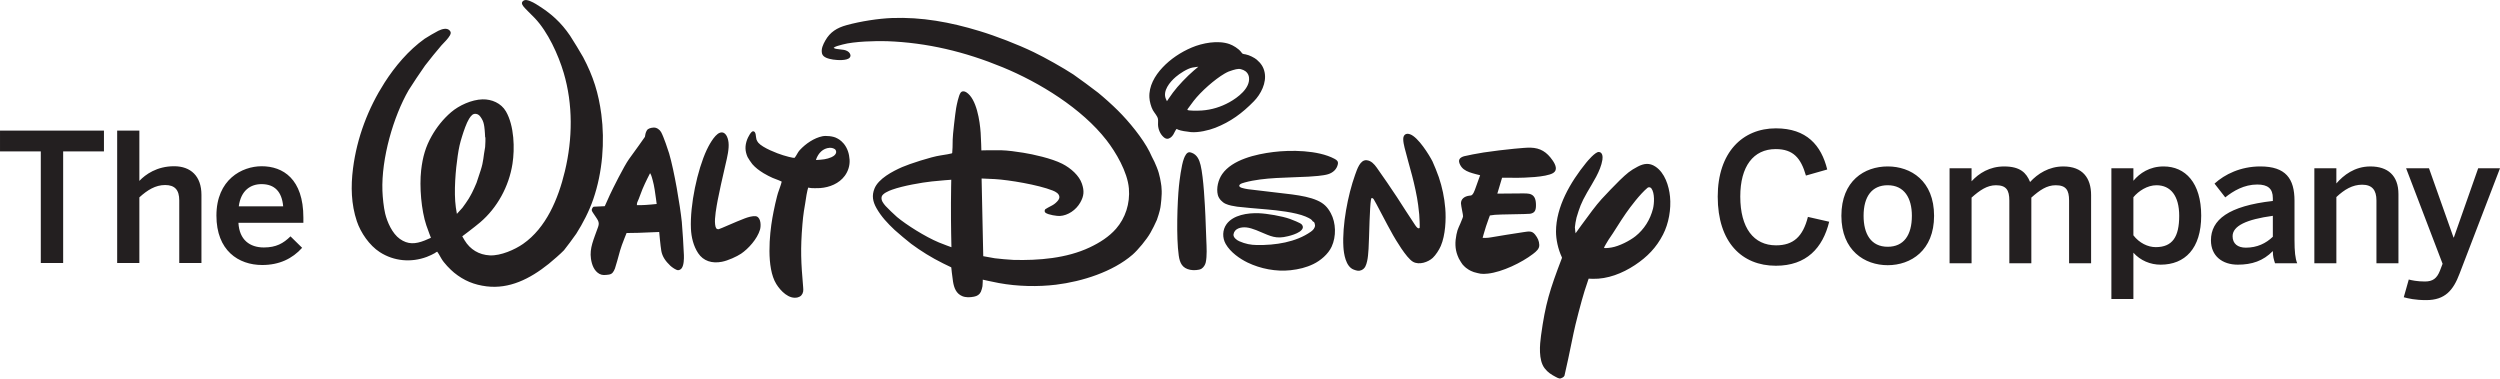
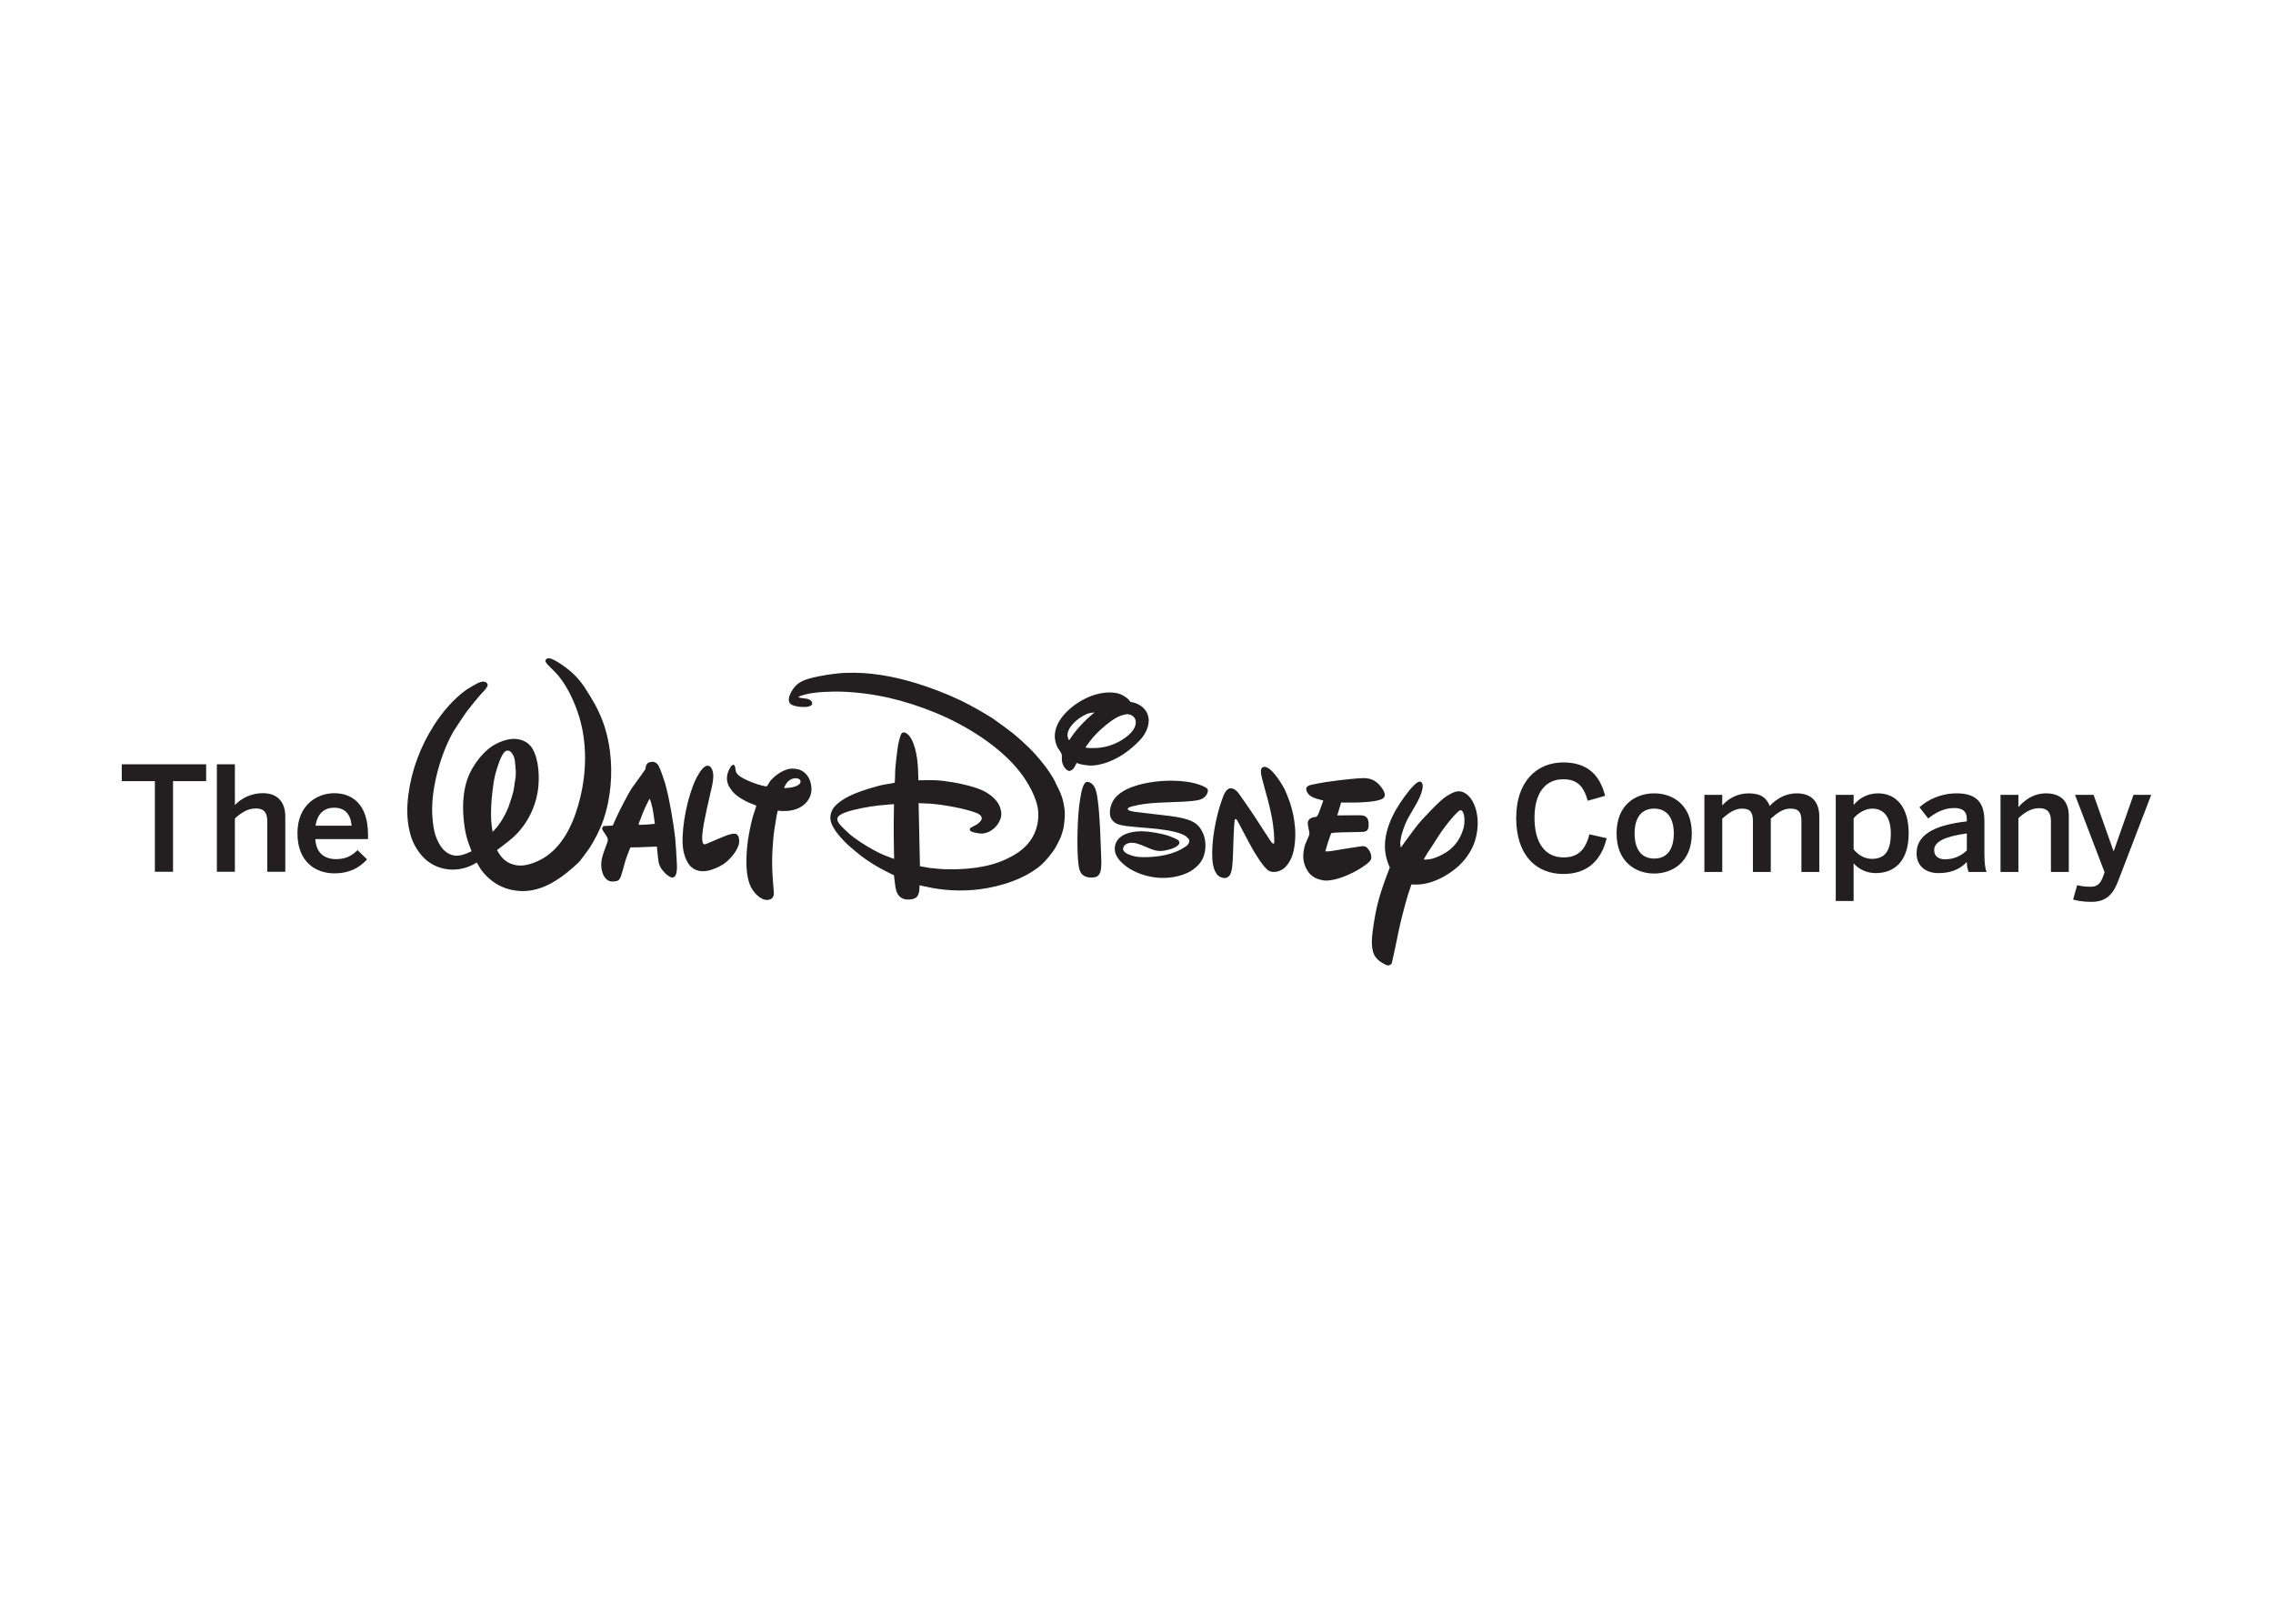
- <svg xmlns="http://www.w3.org/2000/svg" width="251.178mm" height="38.026mm" viewBox="0 0 890 134.738">
-   <path fill="#231f20" d="M611.51 70.02c0-15.791 8.859-24.329 20.701-24.329 10.957 0 16.172 6.049 18.282 14.648l-7.582 2.161c-1.785-6.234-4.518-9.425-10.762-9.425-7.967 0-12.611 6.179-12.611 16.883 0 11.213 4.776 17.383 12.74 17.383 6.116 0 9.551-3.057 11.339-10.128l7.577 1.724c-2.296 9.364-8.096 15.667-18.982 15.667-12.102 0-20.701-8.343-20.701-24.587m44.022 6.813c0-12.482 8.225-17.579 16.494-17.579 8.222 0 16.505 5.097 16.505 17.578 0 12.363-8.283 17.581-16.505 17.581-8.211 0-16.494-5.218-16.494-17.581m25.095 0c0-6.3-2.669-10.886-8.601-10.886-5.662 0-8.59 4.072-8.59 10.886 0 6.431 2.612 11.02 8.59 11.02 5.674 0 8.601-4.078 8.601-11.02m13.418 16.881v-33.813h7.83v4.644c2.62-2.867 6.437-5.287 11.6-5.287 5.668 0 7.893 2.23 9.233 5.542 2.675-2.93 6.693-5.542 11.845-5.542 6.877 0 9.878 4.144 9.878 10.194v24.266h-7.837v-22.297c0-3.754-1.082-5.47-4.775-5.47-3.191 0-5.731 1.782-8.662 4.394v23.373h-7.835v-22.297c0-3.754-1.084-5.47-4.775-5.47-3.125 0-5.734 1.782-8.67 4.394v23.373h-7.829m57.605 12.74v-46.556h7.835v4.454c2.233-2.678 5.734-5.1 10.765-5.1 7.706 0 13.374 5.803 13.374 17.521 0 11.724-5.8 17.452-14.459 17.452-3.625 0-7.195-1.469-9.68-4.265v16.494h-7.835m24.144-29.621c0-7.132-3.059-10.886-8.093-10.886-3.249 0-6.368 2.038-8.217 4.259v13.569c2.104 2.738 5.158 4.204 7.956 4.204 5.929 0 8.354-3.628 8.354-11.147m11.298 8.73c0-7.324 6.24-12.234 22.036-14.019v-1.011c0-3.383-1.78-4.844-5.542-4.844-4.71 0-8.535 2.296-11.397 4.581l-3.822-4.905c3.631-3.312 9.302-6.113 16.302-6.113 9.046 0 12.171 4.339 12.171 12.229v13.951c0 4.075.256 6.561.953 8.28h-7.895c-.448-1.398-.769-2.42-.769-4.328-3.436 3.505-7.453 4.839-12.485 4.839-5.47 0-9.551-3.059-9.551-8.658m22.036-1.28v-7.453c-9.364 1.275-14.329 3.57-14.329 7.267 0 2.672 1.846 4.07 4.715 4.07 4.006 0 7.137-1.521 9.614-3.883m14.775 9.431v-33.819h7.838v5.407c2.549-2.928 6.495-6.05 12.103-6.05 6.174 0 9.999 3.183 9.999 9.873v24.587h-7.832v-22.354c0-3.696-1.529-5.605-5.097-5.605-3.441 0-6.311 1.716-9.172 4.397v23.562h-7.838m31.834 12.1l1.78-6.303c.959.253 2.994.703 5.734.703 2.807 0 4.268-1.09 5.356-3.828l.95-2.483-12.993-34.006h8.15l8.73 24.642h.124l8.664-24.642h7.764l-14.396 37.511c-2.227 5.921-5.155 9.428-11.844 9.428-4.013 0-6.369-.574-8.025-1.021m-841.216-12.178v-39.743h-14.519v-7.393h37.005v7.393h-14.525v39.743h-7.961m27.19 0v-47.136h7.901v17.897c2.161-2.288 6.239-5.218 12.358-5.218 5.921 0 9.744 3.507 9.744 10.186v24.271h-7.901v-22.296c0-3.748-1.59-5.473-5.031-5.473-3.435 0-6.305 1.782-9.169 4.394v23.376h-7.901m35.333-16.878c0-12.869 9.109-17.578 16.117-17.578 7.58 0 14.838 4.518 14.838 18.273v1.854h-23.12c.319 6.11 4.075 8.788 9.049 8.788 4.394 0 6.942-1.464 9.485-3.952l4.144 4.075c-3.507 3.894-8.156 6.121-14.209 6.121-8.469 0-16.304-5.157-16.304-17.581m23.76-3.312c-.45-5.163-2.993-7.901-7.708-7.901-3.823 0-7.324 2.164-8.09 7.901h15.799m314.622-37.417s1.164-1.747 2.142-3.076c1.782-2.417 5.004-5.767 7.426-7.843.747-.632 1.618-1.354 1.618-1.354s-1.37.143-2.142.302c-1.84.36-4.54 2.153-5.891 3.312-2.224 1.9-4.669 4.998-3.567 7.744.165.395.415.914.415.914m12.369 3.309c3.515-.236 6.811-1.255 9.873-2.95 3.007-1.681 7.426-4.96 6.975-8.821-.146-1.244-.959-2.189-1.991-2.631-1.346-.585-2.043-.48-3.76.022-1.241.368-1.799.588-2.971 1.261-3.455 2.005-8.34 6.292-10.996 9.716l-1.716 2.321c-.313.376-.546.73-.519.827.104.393 3.729.354 5.105.255m-8.955 6.577c-.36.376-.742 1.31-1.142 1.983-.211.357-.607.818-.865 1-.915.673-1.686.703-2.576-.074-1.236-1.088-1.95-2.788-2.002-4.435-.028-.722.091-1.51-.038-2.126-.228-1.022-1.255-2.071-1.804-3.051-.648-1.162-1.172-3.169-1.235-4.465-.228-4.048 1.909-7.772 4.683-10.716 2.79-2.974 6.44-5.446 10.414-7.124 3.752-1.588 9.255-2.664 13.377-1.233 1.338.461 3.211 1.603 4.15 2.792.198.252.363.527.569.656.179.115.659.162 1.041.23 1.318.228 3.213 1.222 3.985 1.884 1.546 1.343 2.403 2.625 2.796 4.484.791 3.737-1.362 7.843-3.814 10.337-4.204 4.303-8.354 7.321-13.731 9.43-2.356.922-6.033 1.782-8.713 1.54-.829-.069-1.689-.286-2.496-.346-.409-.036-1.923-.418-2.082-.538-.2-.146-.456-.283-.511-.231m-128.206 11.048c2.232-.137 3.617-.244 5.361-.999.964-.409 2.079-1.348 1.53-2.469-.332-.686-1.513-.925-2.202-.873-2.337.157-4.02 1.876-4.819 4.174-.03.082-.022.168.132.168m9.771-5.775c1.302 1.629 1.89 3.54 2.035 5.638.146 2.115-.53 4.15-1.708 5.762-2.021 2.746-5.393 4.117-8.777 4.369-.464.03-3.224.113-3.932-.107-.129-.047-.208-.096-.28-.077-.079.008-.544 1.914-.629 2.579-.302 2.337-.67 3.991-.939 5.831-.225 1.461-.387 3.029-.516 4.589-.763 9.09-.5 13.58.253 22.475.052.544.08 1.162 0 1.535-.203 1.068-.851 1.813-1.895 2.082-3.136.824-6.135-2.279-7.673-4.762-3.592-5.803-2.419-17.661-1.384-23.518.423-2.425 1.527-7.81 2.293-9.749.407-1.044 1.058-3.095 1.008-3.194-.044-.091-1.686-.717-3.191-1.296-.566-.206-2.463-1.192-3.276-1.697-1.672-1.049-2.817-1.903-3.973-3.207-.351-.406-1.521-2.145-1.694-2.532-.933-2.125-.988-3.976-.159-6.236.212-.58 1.376-3.021 2.15-2.944 1.115.099.871 1.944 1.165 2.9.096.33.409.879.657 1.175 1.544 1.821 6.726 3.836 8.849 4.471.305.096 3.625 1.107 4.111.885.129-.06.761-1.183 1.165-1.862.217-.381.461-.664.727-.953 2.019-2.172 5.001-4.229 7.97-4.838 1.307-.263 3.869-.044 5.165.695.294.168 1.261.55 2.483 1.991m-31.37 25.769c.093.006.236.053.36.105 1.525.668 1.525 3.389 1.157 4.669-.988 3.367-4.182 6.844-6.731 8.574-1.521 1.017-4.635 2.461-6.862 2.887-3.485.67-6.572-.253-8.437-3.073-1.686-2.551-2.43-5.707-2.565-8.673-.384-8.516 2.301-20.956 5.608-28.066.445-.953 2.631-5.396 4.663-6.113 2.021-.714 2.911 1.656 3.111 3.428.258 2.279-.469 5.3-1.046 7.744-1.016 4.276-2.474 10.961-2.82 12.877-.365 2.027-1.211 6.366-.906 8.58.157 1.176.379 1.763 1.272 1.692.407-.035 6.127-2.666 9.249-3.833 1.17-.434 2.626-.903 3.949-.794m-42.308-3.927s.651.011 1.321 0c2.134-.027 5.712-.42 5.712-.42s-.401-3.15-.725-5.16c-.22-1.343-.395-2.173-.684-3.235-.132-.472-.458-1.82-.802-2.348l-.148-.219s-1.727 3.334-2.694 5.657c-.769 1.842-1.153 3.215-1.692 4.333-.129.261-.272.618-.288.926-.017.214 0 .467 0 .467m-11.446.362s1.024-2.302 1.821-4.043c.837-1.829 5.069-10.328 6.813-12.731 1.933-2.686 5.63-7.755 5.66-7.909.079-.558.2-1.549.719-2.343.404-.632 1.4-.898 2.37-.962 1.074-.063 2.186.731 2.669 1.615.931 1.681 2.518 6.465 2.862 7.607 1.854 6.368 3.856 18.262 4.512 24.373.17 1.604.703 9.958.744 11.839.039 1.321 0 3.513-.758 4.595-.28.412-.818.755-1.337.747-.7-.024-2.111-1.005-2.729-1.582-1.711-1.615-2.851-3.254-3.216-5.261-.313-1.747-.755-6.758-.755-6.758l-7.459.299-4.155.069s-.393.97-.714 1.777c-.695 1.73-1.318 3.46-1.587 4.432-.544 1.953-1.59 5.825-1.84 6.429-.524 1.269-.986 2.008-2.219 2.172-1.367.179-2.307.278-3.295-.258-1.862-1.021-2.71-3.18-3.026-5.407-.555-3.792.981-6.852 2.557-11.35.662-1.892-.25-2.521-1.821-4.981-.203-.316-.412-.648-.45-.901-.055-.253.187-.909.53-1.181.107-.088.138-.099.333-.107l3.774-.178m-42.595-24.558s-.096-2.408-.296-3.751c-.167-1.137-.395-1.991-.936-2.859-.593-.953-1.046-1.551-1.982-1.694-1.148-.167-1.782.615-2.499 1.741-.953 1.53-1.903 4.367-2.463 6.16-.81 2.549-1.153 4.114-1.587 7.014-.717 4.756-1.442 12.847-.67 18.35.143.947.379 2.334.379 2.334s1.148-1.288 1.985-2.189c.357-.39 2.06-2.936 2.211-3.202.294-.511 1.082-1.856 1.192-2.131.168-.294 1.395-2.927 1.609-3.545.412-1.181 1.011-2.999 1.472-4.449 1.079-3.339.887-4.575 1.587-8.283.08-.425.149-3.496.072-3.496h-.071m-8.144 35.284s.453.794.81 1.39c1.985 3.309 5.157 5.204 8.988 5.393 3.924.197 8.964-2.076 11.839-4.076 8.214-5.712 12.536-16.01 14.893-25.88 2.777-11.573 2.903-23.779-.406-34.978-1.92-6.5-5.655-14.637-10.282-19.503-1.379-1.445-3.49-3.414-4.092-4.221-.626-.832-.777-1.532.179-2.09 1.008-.579 3.216.623 4.317 1.288 5.402 3.282 8.933 6.552 12.133 11.251.807 1.186 4.05 6.522 4.644 7.637 3.63 6.852 5.492 12.822 6.489 20.385 1.258 9.626.453 20.555-2.88 30.206-1.456 4.234-3.702 8.593-6.042 12.267-.555.862-3.966 5.445-4.386 5.896-1.173 1.236-4.07 3.746-5.424 4.836-6.772 5.435-14.088 8.996-22.118 8.013-4.416-.544-8.041-2.008-11.578-4.883-1.357-1.115-3.647-3.435-4.564-5.089-.596-1.06-1.338-2.348-1.434-2.364-.105-.025-.497.241-.926.541-.373.258-1.963.997-2.806 1.31-5.509 2.054-11.672 1.571-16.733-1.714-3.672-2.375-6.778-6.89-8.151-10.985-2.024-6.072-2.186-12.36-1.362-18.819 1.409-10.96 5.355-21.344 11.238-30.535 3.713-5.792 8.527-11.512 14.272-15.615.645-.467 4.149-2.505 4.866-2.834 1.296-.61 3.021-1.173 4.018-.107.519.552.503.999.118 1.727-.61 1.128-2.17 2.661-3.032 3.578-.747.807-4.979 5.995-5.853 7.208-.959 1.296-5.265 7.747-5.83 8.739-5.432 9.406-9.746 24.307-9.329 35.863.088 2.386.439 5.827.975 8.068.728 3.021 2.526 7.11 5.226 9.019 2.842 2.016 5.476 1.9 8.878.549.903-.365 2.189-.945 2.189-.945s-.992-2.54-1.64-4.449c-1.783-5.303-2.499-13.761-1.843-19.583.541-4.773 1.606-8.428 3.765-12.218 1.719-3.038 4.034-6.017 6.926-8.483 2.787-2.379 7.242-4.449 11.16-4.554 3.257-.077 6.629 1.34 8.34 4.3 2.972 5.149 3.161 13.275 2.324 18.63-1.257 8.098-5.451 15.703-11.501 20.855-2.172 1.845-6.376 4.973-6.376 4.973m259.09-29.909c.162.03.417.104.634.181 1.884.72 2.659 2.466 3.123 4.378 1.076 4.449 1.538 14.283 1.714 18.142.132 2.883.203 5.736.324 8.59.101 2.419.294 5.638-.206 7.909-.184.815-.728 1.755-1.511 2.246-.898.571-2.933.615-4.051.384-2.76-.571-3.658-2.345-4.048-5.072-.937-6.512-.489-19.29.066-24.683.178-1.772.854-7.478 1.785-9.867.313-.813.991-2.439 2.169-2.208m-85.001 9.771s-4.087.288-6.893.601c-3.579.382-10.299 1.544-14.171 2.936-1.167.407-3.532 1.398-3.738 2.59-.209 1.247.554 2.211 1.414 3.219.494.58 3.295 3.274 4.078 3.93 3.293 2.744 9.966 6.987 14.89 9.046 1.681.701 4.476 1.7 4.476 1.7s-.209-7.956-.168-15.791c.016-4.141.109-8.23.109-8.23m74.864 3.167c.237 2.137-.318 6.179-.409 6.712-.176 1.228-1.104 4.059-1.252 4.408-.75 1.717-1.483 3.136-2.268 4.54-1.34 2.411-4.52 6.231-6.415 7.865-7.025 6.075-17.906 9.535-27.243 10.675-6.33.766-13.608.648-20.322-.59-2.307-.426-5.74-1.211-5.74-1.211s.008 1.373-.104 2.342c-.052.434-.387 1.598-.571 1.974-.491 1.008-1.291 1.527-2.452 1.746-1.406.269-2.897.349-4.199-.2-2.131-.903-2.9-2.903-3.268-5.193-.302-1.845-.618-5.05-.618-5.05s-1.592-.752-2.924-1.417c-4.087-2.016-7.973-4.449-11.364-6.964-.939-.695-4.982-4.084-5.877-4.929-2.502-2.364-4.751-4.732-6.465-7.763-1.332-2.367-1.714-4.473-.703-6.981 1.4-3.496 6.412-6.135 9.845-7.637 2.524-1.112 10.353-3.669 13.61-4.141 1.535-.22 3.919-.642 4.064-.741l.145-.135c.074-.107.2-3.573.175-4.836-.027-1.247.923-9.422 1.228-11.15.165-.942.873-4.542 1.598-5.484.47-.637 1.307-.593 1.988-.167 3.732 2.315 4.863 10.367 5.141 14.465.167 2.494.25 6.248.25 6.248s4.281-.124 6.918-.055c2.557.063 5.377.47 8.035.892 3.403.539 10.032 1.986 13.833 3.916 3.134 1.585 6.061 4.263 7.008 7.094.885 2.595.75 4.386-.593 6.728-1.507 2.647-4.366 4.608-7.263 4.77-.865.058-4.109-.376-5.105-1.148-.396-.313-.374-.867-.088-1.244.107-.137 1.62-.931 2.518-1.408.447-.244.821-.505 1.167-.824.747-.662 1.414-1.381 1.34-2.221-.105-1.098-1.261-1.777-2.37-2.21-5.19-2.06-15.555-3.776-20.569-4.073-1.961-.115-4.746-.214-4.746-.214l.588 27.66s2.307.442 4.122.739c1.046.154 5.462.552 6.635.582 8.939.236 18.916-.56 27.119-4.441 3.6-1.694 6.904-3.8 9.403-6.654 3.301-3.787 5.028-8.955 4.569-14.354-.502-5.91-4.657-12.907-7.969-17.172-8.763-11.273-23.782-20.536-36.991-25.968-13.492-5.545-26.822-8.741-41.144-9.274-3.688-.132-11.74.055-15.801 1.181-.588.162-1.17.36-1.711.475-.428.104-1.093.387-1.28.533l-.206.198s.253.137.492.244c.431.189 2.246.296 3.185.467.835.159 1.716.607 2.057 1.225.329.582.376 1.041-.022 1.527-.923 1.129-4.394.931-5.918.695-1.588-.258-3.562-.738-3.927-2.122-.418-1.628.349-3.224 1.186-4.701 1.681-2.952 4.081-4.49 7.607-5.449 4.998-1.373 11.312-2.337 16.035-2.518 10.691-.399 20.806 1.463 31.159 4.613 5.926 1.788 13.693 4.795 19.369 7.533 4.07 1.961 10.496 5.58 14.105 7.945 1.137.75 7.796 5.641 8.829 6.5 2.158 1.763 4.984 4.298 7.022 6.327 3.955 3.919 8.873 9.922 11.268 14.684.568 1.148 1.019 2.271 1.755 3.592.255.45 1.351 3.164 1.532 3.949.178.774.442 1.914.48 1.955.055.421.555 2.744.516 3.647zm46.054 2.011l.434.055c3.274.445 6.481 1.033 8.934 2.131 2.276 1.011 3.616 2.28 4.833 4.551 1.853 3.441 1.977 8.255.302 11.902-1.255 2.711-4.001 4.987-6.506 6.196-2.612 1.263-5.169 1.862-8.113 2.197-5.135.563-10.699-.497-15.329-2.738-2.738-1.337-6.083-3.639-7.772-6.607-1.242-2.181-1.203-5.007.31-7.072 2.403-3.29 7.552-4.015 11.438-3.878 2.96.109 8.282 1.029 11.097 2.024.783.282 3.653 1.403 4.152 1.908.352.362.585.876.426 1.362-.648 1.964-5.413 2.999-6.789 3.205-3.693.563-5.605-.83-9.798-2.485-1.041-.406-2.428-.857-3.493-.956-1.901-.182-4.199.343-4.559 2.427-.187 1.074 1.071 2.073 2.029 2.488 2.249.975 4.078 1.318 6.297 1.354 6.533.099 13.879-.975 19.232-4.765.738-.519 1.452-1.288 1.463-2.252 0-.124-.176-1.162-.511-1.269l-.14-.006c-.123-.036-.329-.373-.502-.596-.385-.469-1.936-1.137-2.241-1.266-3.603-1.502-10.26-2.232-13.695-2.515-3.598-.307-9.258-.785-10.62-.983-1.398-.198-2.919-.475-4.136-1.021-1.211-.549-2.403-1.779-2.76-3.139-.626-2.455.179-5.47 1.541-7.436 3.575-5.141 11.94-7.088 18.199-7.863 6.055-.755 15.843-.747 21.788 2.414.92.489 1.392.947 1.194 1.93-.385 1.843-1.78 3.029-3.452 3.551-1.758.56-5.402.777-7 .876-7.17.404-15.834.192-22.659 2.057-.535.154-1.458.393-1.763.734-1.068 1.159 1.986 1.489 2.642 1.631.192.039.234.047.434.066l15.091 1.788m22.368 26.817c-2.895-1.063-3.551-5.737-3.686-8.101-.459-7.698 1.576-18.408 4.16-25.622.738-2.055 1.801-5.41 4.1-5.221 1.582.14 2.71 1.359 3.597 2.612 2.268 3.199 5.251 7.535 7.228 10.554 2.211 3.383 4.333 6.791 6.42 9.875.256.373.497.736.778.967.379.305.72.321.873.039.071-.11-.066-3.999-.162-4.779-.162-1.241-.236-2.246-.376-3.317-.385-3.112-1.376-7.489-2.153-10.45-.857-3.312-1.903-6.764-2.686-9.969-.25-1.041-.483-2.092-.475-3.084.008-1.433.928-2.227 2.422-1.691 2.944 1.038 6.846 7.429 7.983 9.647.387.75 1.92 4.562 2.263 5.63 1.222 3.661 1.961 7.132 2.299 11.122.324 3.878.052 9.527-1.587 13.349-.601 1.406-1.837 3.298-2.864 4.251-1.612 1.494-4.825 2.661-7.038 1.398-2.422-1.373-6.402-8.266-7.08-9.444-2.309-4.031-6.283-11.916-6.898-12.8-.135-.195-.31-.382-.618-.475-.234-.069-.327.417-.387.733-.396 2.296-.668 13.034-.673 13.333-.066 1.807-.154 6.24-.676 8.423-.34 1.425-.686 2.595-1.996 3.194-.931.42-1.64.244-2.768-.173m39.902-.687c-.313-.239-.818-.755-1.186-1.17-.058-.057-1.099-1.617-1.305-2.098-.182-.414-.319-.714-.451-1.06-.947-2.447-.923-4.855-.398-7.483.486-2.452.947-2.559 2.205-5.926.08-.184.118-.344.146-.547.052-.461-.695-3.564-.739-4.561-.052-1.521 1.128-2.6 3.106-2.809.181-.017.316-.014.447-.052.788-.192 1.294-1.703 1.725-2.914.601-1.702 1.54-4.298 1.54-4.298s-2.499-.577-3.837-1.082c-1.494-.563-2.623-1.291-3.299-2.661-.81-1.604-.277-2.494 1.398-3.013.615-.197 5.465-1.128 6.998-1.345 1.912-.28 3.71-.519 5.528-.744 1.582-.192 8.838-1.032 11.147-.972 3.521.102 5.806 1.552 7.863 4.532 1.107 1.59 1.862 3.479.192 4.504-2.565 1.557-10.875 1.675-12.4 1.692-2.425.024-5.778-.017-5.778-.017l-1.692 5.655s5.954-.063 9.299-.077c.813 0 1.626.044 2.082.14 1.708.379 2.298 1.691 2.367 3.583.093 2.214-.324 3.233-2.087 3.529-.912.146-11.139.206-12.526.368-.865.094-1.78.231-1.78.231s-.739 1.928-1.382 3.875c-.648 2.029-1.203 4.097-1.203 4.097s.519.022.95.022c.719.006 1.45-.099 2.021-.198 3.119-.571 7.758-1.257 11.564-1.856 2.046-.326 3.076-.472 4.152.885.931 1.2 1.414 2.205 1.48 3.655.058 1.365-.983 2.269-2.254 3.241-4.023 3.076-10.9 6.41-16.024 6.981-2.368.266-2.944.003-5.018-.538-.395-.102-1.829-.772-1.815-.843 0 0-.777-.516-1.041-.722zm64.657-28.418c-2.636 2.208-6.042 6.709-7.667 9.046-2.173 3.098-4.216 6.646-6.171 9.395-.42.618-1.681 2.829-1.637 2.903.088.157 1.357.107 2.661-.112 2.776-.467 6.552-2.417 8.568-4.026 3.073-2.464 5.212-5.847 6.223-9.804.448-1.799.675-5.57-.599-7.247-.25-.322-.887-.574-1.378-.154m-20.939 32.32s-.835 2.449-1.447 4.372c-1.057 3.317-3.383 12.251-3.921 15.027-.81 4.119-3.116 14.915-3.235 15.145-.162.313-.269.412-.659.661-.95.558-1.332.374-2.482-.241-1.494-.785-2.806-1.587-3.927-3.067-2.252-2.925-1.713-8.428-1.274-11.658 1.546-11.295 3.109-16.263 7.407-27.506.071-.193.071-.236-.017-.407-1.34-2.853-2.062-6.299-2.062-9.084.011-8.813 5.075-17.532 10.755-24.535.428-.532 3.216-3.872 4.482-3.806 1.269.061 1.475 1.541 1.285 2.777-.637 4.07-3.501 8.217-5.459 11.65-2.203 3.836-2.68 5.415-3.757 8.933-.173.549-.605 3.12-.585 3.449.044.945.25 2.137.25 2.137s3.581-5.015 5.945-8.11c1.29-1.7 2.219-2.823 3.295-4.034 1.091-1.23 5.289-5.594 6.498-6.744 2.541-2.425 3.666-3.433 6.413-4.858 2.178-1.126 4.133-1.406 6.256-.003 3.367 2.211 4.834 6.888 5.213 10.68.442 4.531-.483 9.628-2.483 13.509-2.37 4.63-5.607 7.964-10.01 10.881-4.501 2.983-9.782 5.012-14.961 4.891-.7-.016-1.516-.057-1.516-.057" />
+ <svg xmlns="http://www.w3.org/2000/svg" width="100%" height="100%" viewBox="0 0 560 400" version="1.1" xml:space="preserve" style="fill-rule:evenodd;clip-rule:evenodd;stroke-linejoin:round;stroke-miterlimit:1.414;">
+   <g transform="matrix(0.702247,0,0,0.702247,29.9988,162.149)">
+     <path d="M489.208,56.016C489.208,43.383 496.296,36.553 505.769,36.553C514.535,36.553 518.707,41.392 520.395,48.271L514.329,50C512.901,45.013 510.715,42.46 505.72,42.46C499.346,42.46 495.631,47.403 495.631,55.966C495.631,64.937 499.452,69.873 505.823,69.873C510.716,69.873 513.464,67.427 514.894,61.77L520.956,63.15C519.119,70.641 514.479,75.683 505.77,75.683C496.088,75.683 489.209,69.009 489.209,56.014M524.427,61.464C524.427,51.478 531.007,47.401 537.622,47.401C544.2,47.401 550.826,51.478 550.826,61.463C550.826,71.354 544.2,75.528 537.622,75.528C531.053,75.528 524.427,71.354 524.427,61.463M544.503,61.463C544.503,56.423 542.368,52.754 537.622,52.754C533.092,52.754 530.75,56.012 530.75,61.463C530.75,66.608 532.84,70.279 537.622,70.279C542.161,70.279 544.503,67.017 544.503,61.463M555.237,74.968L555.237,47.918L561.501,47.918L561.501,51.633C563.597,49.339 566.651,47.403 570.781,47.403C575.316,47.403 577.096,49.187 578.168,51.837C580.308,49.493 583.522,47.403 587.644,47.403C593.145,47.403 595.546,50.718 595.546,55.558L595.546,74.971L589.276,74.971L589.276,57.134C589.276,54.13 588.411,52.758 585.456,52.758C582.904,52.758 580.872,54.183 578.527,56.273L578.527,74.971L572.259,74.971L572.259,57.134C572.259,54.13 571.392,52.758 568.439,52.758C565.939,52.758 563.852,54.183 561.503,56.273L561.503,74.971L555.24,74.971M601.324,85.163L601.324,47.918L607.592,47.918L607.592,51.482C609.378,49.339 612.179,47.402 616.204,47.402C622.369,47.402 626.903,52.044 626.903,61.418C626.903,70.798 622.263,75.38 615.336,75.38C612.436,75.38 609.58,74.205 607.592,71.968L607.592,85.163L601.324,85.163M620.639,61.466C620.639,55.761 618.192,52.758 614.164,52.758C611.565,52.758 609.07,54.388 607.591,56.165L607.591,67.02C609.274,69.21 611.717,70.383 613.956,70.383C618.699,70.383 620.639,67.481 620.639,61.466M629.677,68.45C629.677,62.59 634.669,58.662 647.306,57.234L647.306,56.426C647.306,53.719 645.882,52.55 642.873,52.55C639.105,52.55 636.045,54.387 633.755,56.215L630.697,52.291C633.602,49.642 638.139,47.401 643.739,47.401C650.976,47.401 653.476,50.872 653.476,57.184L653.476,68.345C653.476,71.605 653.681,73.594 654.238,74.969L647.922,74.969C647.564,73.85 647.307,73.033 647.307,71.506C644.558,74.31 641.345,75.378 637.319,75.378C632.943,75.378 629.678,72.93 629.678,68.451M647.307,67.427L647.307,61.465C639.816,62.485 635.844,64.321 635.844,67.278C635.844,69.416 637.321,70.534 639.616,70.534C642.821,70.534 645.325,69.318 647.307,67.428M659.127,74.973L659.127,47.918L665.397,47.918L665.397,52.243C667.437,49.901 670.593,47.403 675.08,47.403C680.019,47.403 683.079,49.95 683.079,55.302L683.079,74.971L676.813,74.971L676.813,57.088C676.813,54.131 675.59,52.604 672.736,52.604C669.983,52.604 667.687,53.977 665.398,56.122L665.398,74.971L659.128,74.971M684.595,84.651L686.019,79.609C686.786,79.811 688.414,80.171 690.606,80.171C692.852,80.171 694.021,79.299 694.891,77.109L695.651,75.122L685.257,47.918L691.777,47.918L698.761,67.631L698.86,67.631L705.791,47.918L712.002,47.918L700.485,77.926C698.704,82.663 696.361,85.469 691.01,85.469C687.8,85.469 685.915,85.01 684.59,84.652M11.617,74.91L11.617,43.115L0.002,43.115L0.002,37.201L29.606,37.201L29.606,43.115L17.986,43.115L17.986,74.91L11.617,74.91M33.369,74.91L33.369,37.201L39.69,37.201L39.69,51.518C41.418,49.688 44.681,47.344 49.576,47.344C54.313,47.344 57.371,50.15 57.371,55.493L57.371,74.91L51.05,74.91L51.05,57.073C51.05,54.074 49.778,52.694 47.026,52.694C44.278,52.694 41.982,54.12 39.69,56.21L39.69,74.91L33.37,74.91M61.636,61.408C61.636,51.113 68.923,47.346 74.53,47.346C80.594,47.346 86.4,50.96 86.4,61.964L86.4,63.447L67.904,63.447C68.159,68.335 71.164,70.478 75.143,70.478C78.659,70.478 80.697,69.306 82.731,67.316L86.047,70.576C83.241,73.691 79.522,75.473 74.679,75.473C67.904,75.473 61.636,71.347 61.636,61.408M80.644,58.758C80.284,54.628 78.25,52.438 74.478,52.438C71.419,52.438 68.619,54.169 68.006,58.758L80.645,58.758M332.343,28.825C332.343,28.825 333.274,27.427 334.056,26.364C335.482,24.43 338.06,21.75 339.997,20.09C340.595,19.584 341.292,19.006 341.292,19.006C341.292,19.006 340.196,19.121 339.578,19.248C338.106,19.536 335.946,20.97 334.865,21.898C333.086,23.418 331.13,25.896 332.011,28.093C332.143,28.409 332.343,28.824 332.343,28.824M342.239,31.471C345.051,31.282 347.688,30.467 350.137,29.111C352.543,27.766 356.078,25.143 355.717,22.054C355.6,21.059 354.95,20.303 354.124,19.95C353.048,19.482 352.49,19.566 351.116,19.967C350.124,20.262 349.677,20.438 348.74,20.976C345.976,22.58 342.068,26.01 339.943,28.749L338.57,30.606C338.32,30.906 338.133,31.19 338.155,31.267C338.238,31.582 341.138,31.55 342.239,31.471M335.075,36.733C334.787,37.034 334.481,37.781 334.161,38.319C333.992,38.605 333.675,38.974 333.469,39.119C332.737,39.658 332.12,39.682 331.408,39.06C330.419,38.19 329.848,36.83 329.807,35.512C329.784,34.934 329.879,34.304 329.776,33.811C329.594,32.994 328.772,32.154 328.333,31.37C327.815,30.441 327.395,28.835 327.345,27.798C327.163,24.56 328.872,21.581 331.091,19.226C333.323,16.846 336.244,14.869 339.423,13.526C342.424,12.256 346.827,11.395 350.124,12.54C351.195,12.909 352.693,13.822 353.444,14.774C353.603,14.975 353.735,15.195 353.9,15.298C354.043,15.39 354.427,15.428 354.732,15.482C355.787,15.665 357.303,16.46 357.92,16.99C359.157,18.064 359.843,19.09 360.157,20.577C360.79,23.566 359.068,26.851 357.106,28.846C353.743,32.289 350.423,34.703 346.121,36.39C344.236,37.128 341.295,37.816 339.151,37.622C338.488,37.567 337.8,37.394 337.154,37.346C336.827,37.317 335.616,37.011 335.488,36.915C335.328,36.798 335.124,36.689 335.08,36.73M232.515,45.569C234.3,45.459 235.408,45.374 236.803,44.77C237.575,44.442 238.467,43.691 238.027,42.794C237.762,42.246 236.817,42.054 236.266,42.096C234.396,42.222 233.05,43.597 232.411,45.435C232.387,45.501 232.393,45.57 232.516,45.57M240.333,40.95C241.375,42.253 241.845,43.782 241.961,45.46C242.078,47.152 241.537,48.78 240.595,50.07C238.978,52.266 236.28,53.363 233.573,53.565C233.202,53.589 230.994,53.655 230.427,53.479C230.324,53.442 230.261,53.402 230.203,53.418C230.14,53.424 229.768,54.949 229.7,55.481C229.459,57.35 229.164,58.674 228.949,60.146C228.769,61.314 228.639,62.569 228.536,63.817C227.926,71.089 228.136,74.681 228.739,81.797C228.78,82.232 228.803,82.726 228.739,83.025C228.576,83.879 228.058,84.475 227.223,84.69C224.714,85.35 222.315,82.867 221.084,80.881C218.211,76.238 219.149,66.752 219.977,62.066C220.315,60.126 221.199,55.818 221.811,54.267C222.137,53.432 222.658,51.791 222.618,51.712C222.583,51.639 221.269,51.138 220.065,50.675C219.612,50.51 218.095,49.722 217.444,49.318C216.107,48.478 215.191,47.795 214.266,46.752C213.985,46.427 213.049,45.036 212.911,44.726C212.164,43.026 212.12,41.546 212.783,39.738C212.953,39.274 213.884,37.321 214.503,37.382C215.395,37.462 215.2,38.938 215.435,39.702C215.512,39.966 215.763,40.406 215.961,40.642C217.196,42.099 221.342,43.711 223.04,44.219C223.284,44.296 225.94,45.105 226.329,44.927C226.432,44.879 226.938,43.981 227.261,43.438C227.435,43.133 227.63,42.906 227.843,42.675C229.458,40.938 231.843,39.292 234.219,38.805C235.264,38.594 237.314,38.77 238.351,39.361C238.586,39.495 239.359,39.801 240.337,40.954M215.241,61.569C215.315,61.574 215.43,61.611 215.529,61.653C216.749,62.187 216.749,64.364 216.455,65.388C215.664,68.082 213.109,70.863 211.07,72.247C209.853,73.061 207.362,74.216 205.58,74.557C202.792,75.093 200.323,74.354 198.831,72.098C197.482,70.058 196.887,67.533 196.779,65.16C196.471,58.347 198.619,48.395 201.265,42.707C201.621,41.945 203.37,38.39 204.995,37.817C206.612,37.246 207.324,39.142 207.484,40.559C207.691,42.382 207.109,44.799 206.647,46.754C205.835,50.175 204.668,55.523 204.391,57.056C204.099,58.678 203.423,62.149 203.667,63.92C203.792,64.861 203.97,65.33 204.684,65.274C205.01,65.246 209.586,63.141 212.083,62.207C213.019,61.86 214.184,61.485 215.243,61.572M181.396,58.43C181.396,58.43 181.917,58.439 182.453,58.43C184.16,58.409 187.023,58.094 187.023,58.094C187.023,58.094 186.702,55.574 186.443,53.966C186.267,52.892 186.127,52.228 185.895,51.378C185.79,51.001 185.529,49.922 185.254,49.5L185.135,49.325C185.135,49.325 183.754,51.992 182.98,53.85C182.365,55.324 182.058,56.422 181.627,57.317C181.523,57.526 181.409,57.811 181.396,58.058C181.383,58.229 181.396,58.431 181.396,58.431M172.239,58.721C172.239,58.721 173.059,56.879 173.696,55.486C174.366,54.023 177.751,47.224 179.147,45.302C180.693,43.153 183.651,39.098 183.675,38.974C183.738,38.528 183.835,37.735 184.25,37.1C184.573,36.594 185.37,36.382 186.146,36.33C187.005,36.28 187.895,36.915 188.281,37.622C189.026,38.967 190.295,42.794 190.571,43.708C192.054,48.802 193.655,58.318 194.18,63.206C194.316,64.49 194.743,71.173 194.775,72.678C194.807,73.734 194.775,75.488 194.169,76.354C193.945,76.683 193.515,76.958 193.099,76.951C192.539,76.932 191.411,76.147 190.916,75.686C189.547,74.394 188.635,73.082 188.343,71.477C188.093,70.079 187.739,66.07 187.739,66.07L181.772,66.31L178.448,66.365C178.448,66.365 178.134,67.141 177.877,67.786C177.321,69.17 176.823,70.554 176.607,71.332C176.172,72.894 175.335,75.992 175.135,76.475C174.716,77.49 174.347,78.082 173.36,78.213C172.267,78.356 171.515,78.435 170.724,78.006C169.235,77.19 168.556,75.462 168.303,73.681C167.859,70.647 169.088,68.199 170.349,64.601C170.879,63.087 170.149,62.584 168.892,60.616C168.73,60.363 168.563,60.098 168.532,59.895C168.488,59.693 168.682,59.168 168.956,58.95C169.042,58.88 169.067,58.871 169.223,58.865L172.242,58.722M138.166,39.076C138.166,39.076 138.089,37.15 137.929,36.075C137.795,35.166 137.613,34.482 137.18,33.788C136.706,33.026 136.343,32.547 135.595,32.433C134.676,32.299 134.169,32.925 133.595,33.826C132.833,35.05 132.073,37.319 131.625,38.754C130.977,40.793 130.703,42.045 130.355,44.365C129.782,48.17 129.202,54.642 129.819,59.045C129.934,59.802 130.123,60.912 130.123,60.912C130.123,60.912 131.041,59.882 131.711,59.161C131.996,58.849 133.359,56.812 133.479,56.599C133.715,56.19 134.345,55.114 134.433,54.894C134.567,54.659 135.549,52.553 135.72,52.058C136.05,51.114 136.529,49.659 136.898,48.499C137.761,45.828 137.607,44.839 138.167,41.873C138.231,41.533 138.287,39.076 138.225,39.076L138.168,39.076M131.653,67.303C131.653,67.303 132.015,67.938 132.301,68.415C133.889,71.062 136.427,72.578 139.491,72.73C142.631,72.887 146.663,71.069 148.963,69.469C155.534,64.899 158.991,56.661 160.877,48.765C163.099,39.506 163.199,29.742 160.552,20.782C159.016,15.582 156.028,9.073 152.327,5.18C151.223,4.024 149.535,2.449 149.053,1.803C148.552,1.138 148.431,0.578 149.196,0.131C150.003,-0.332 151.769,0.63 152.65,1.162C156.971,3.787 159.796,6.403 162.356,10.162C163.002,11.111 165.596,15.38 166.071,16.272C168.975,21.754 170.465,26.53 171.263,32.58C172.269,40.281 171.625,49.024 168.959,56.745C167.794,60.132 165.997,63.619 164.125,66.558C163.681,67.248 160.952,70.914 160.616,71.275C159.678,72.264 157.36,74.272 156.277,75.144C150.859,79.492 145.007,82.341 138.583,81.554C135.05,81.119 132.15,79.948 129.32,77.648C128.235,76.756 126.403,74.9 125.669,73.577C125.192,72.729 124.599,71.698 124.522,71.686C124.438,71.666 124.124,71.878 123.781,72.118C123.483,72.325 122.211,72.916 121.536,73.166C117.129,74.81 112.199,74.423 108.15,71.795C105.212,69.895 102.727,66.283 101.629,63.007C100.01,58.15 99.88,53.119 100.539,47.952C101.667,39.184 104.823,30.877 109.53,23.524C112.5,18.89 116.351,14.314 120.947,11.032C121.463,10.658 124.267,9.028 124.84,8.765C125.877,8.277 127.257,7.826 128.055,8.679C128.47,9.121 128.457,9.478 128.149,10.061C127.661,10.963 126.413,12.19 125.723,12.923C125.126,13.569 121.74,17.719 121.041,18.69C120.274,19.726 116.829,24.887 116.377,25.681C112.031,33.206 108.58,45.126 108.914,54.371C108.984,56.28 109.265,59.033 109.694,60.826C110.276,63.242 111.715,66.514 113.875,68.041C116.148,69.654 118.255,69.561 120.977,68.48C121.699,68.188 122.728,67.724 122.728,67.724C122.728,67.724 121.935,65.692 121.416,64.165C119.99,59.922 119.417,53.156 119.942,48.498C120.375,44.68 121.227,41.756 122.954,38.724C124.329,36.294 126.181,33.91 128.495,31.938C130.724,30.034 134.288,28.378 137.423,28.294C140.028,28.233 142.726,29.366 144.095,31.734C146.472,35.854 146.623,42.354 145.954,46.638C144.948,53.117 141.593,59.201 136.753,63.322C135.015,64.798 131.652,67.301 131.652,67.301M338.924,43.374C339.054,43.398 339.258,43.457 339.432,43.518C340.939,44.094 341.559,45.491 341.93,47.021C342.791,50.58 343.16,58.447 343.301,61.534C343.407,63.841 343.464,66.123 343.56,68.406C343.641,70.342 343.796,72.917 343.396,74.734C343.248,75.386 342.813,76.138 342.187,76.53C341.468,76.987 339.84,77.022 338.946,76.838C336.738,76.381 336.02,74.962 335.708,72.78C334.958,67.57 335.316,57.348 335.76,53.034C335.903,51.616 336.444,47.051 337.188,45.14C337.439,44.49 337.981,43.189 338.924,43.374M270.923,51.19C270.923,51.19 267.653,51.421 265.408,51.671C262.545,51.977 257.169,52.906 254.071,54.02C253.138,54.346 251.246,55.138 251.081,56.092C250.914,57.09 251.524,57.861 252.212,58.667C252.607,59.131 254.848,61.286 255.475,61.811C258.109,64.006 263.447,67.401 267.387,69.048C268.731,69.609 270.967,70.408 270.967,70.408C270.967,70.408 270.8,64.043 270.833,57.775C270.846,54.462 270.92,51.191 270.92,51.191M330.811,53.725C331.001,55.434 330.557,58.668 330.484,59.094C330.343,60.077 329.601,62.342 329.483,62.621C328.883,63.994 328.296,65.13 327.668,66.253C326.596,68.182 324.052,71.238 322.536,72.545C316.916,77.405 308.211,80.173 300.742,81.085C295.678,81.698 289.855,81.603 284.484,80.613C282.639,80.272 279.892,79.644 279.892,79.644C279.892,79.644 279.899,80.742 279.809,81.518C279.767,81.865 279.499,82.796 279.352,83.097C278.959,83.903 278.319,84.318 277.391,84.494C276.266,84.709 275.073,84.773 274.031,84.334C272.327,83.611 271.711,82.011 271.417,80.179C271.175,78.703 270.923,76.139 270.923,76.139C270.923,76.139 269.649,75.538 268.583,75.006C265.314,73.393 262.205,71.446 259.492,69.434C258.741,68.878 255.507,66.167 254.791,65.491C252.789,63.6 250.99,61.706 249.619,59.281C248.553,57.387 248.247,55.702 249.056,53.696C250.176,50.899 254.186,48.788 256.932,47.586C258.951,46.697 265.215,44.651 267.82,44.274C269.048,44.098 270.955,43.76 271.071,43.681L271.187,43.573C271.247,43.487 271.347,40.714 271.327,39.704C271.306,38.706 272.066,32.166 272.31,30.784C272.442,30.03 273.008,27.15 273.588,26.397C273.964,25.887 274.634,25.922 275.179,26.263C278.164,28.115 279.069,34.557 279.291,37.835C279.425,39.83 279.491,42.834 279.491,42.834C279.491,42.834 282.916,42.734 285.026,42.79C287.071,42.84 289.327,43.166 291.454,43.503C294.176,43.934 299.479,45.092 302.52,46.636C305.027,47.904 307.369,50.046 308.127,52.311C308.835,54.387 308.727,55.82 307.652,57.694C306.447,59.811 304.159,61.38 301.842,61.51C301.15,61.556 298.555,61.209 297.758,60.591C297.441,60.341 297.459,59.898 297.687,59.596C297.773,59.486 298.983,58.851 299.702,58.47C300.059,58.274 300.359,58.066 300.635,57.81C301.233,57.281 301.767,56.706 301.707,56.034C301.623,55.155 300.699,54.612 299.811,54.266C295.659,52.618 287.367,51.245 283.356,51.007C281.787,50.915 279.559,50.836 279.559,50.836L280.03,72.964C280.03,72.964 281.875,73.318 283.327,73.555C284.164,73.678 287.697,73.997 288.635,74.021C295.787,74.21 303.768,73.573 310.331,70.468C313.211,69.113 315.854,67.428 317.853,65.145C320.494,62.115 321.875,57.981 321.508,53.662C321.107,48.934 317.783,43.336 315.133,39.924C308.123,30.906 296.107,23.495 285.54,19.15C274.747,14.714 264.083,12.157 252.625,11.73C249.675,11.625 243.233,11.774 239.984,12.675C239.514,12.805 239.048,12.963 238.615,13.055C238.273,13.138 237.741,13.365 237.591,13.482L237.427,13.64C237.427,13.64 237.629,13.75 237.82,13.835C238.165,13.986 239.617,14.072 240.368,14.209C241.036,14.336 241.741,14.694 242.014,15.189C242.277,15.654 242.315,16.022 241.996,16.41C241.258,17.314 238.481,17.155 237.262,16.966C235.991,16.76 234.412,16.376 234.12,15.269C233.786,13.966 234.399,12.69 235.069,11.508C236.414,9.146 238.334,7.916 241.155,7.149C245.153,6.05 250.204,5.279 253.983,5.134C262.535,4.815 270.627,6.305 278.91,8.825C283.651,10.255 289.864,12.661 294.405,14.851C297.661,16.42 302.802,19.315 305.689,21.207C306.599,21.807 311.926,25.72 312.752,26.407C314.479,27.818 316.739,29.846 318.37,31.469C321.534,34.604 325.468,39.406 327.384,43.216C327.839,44.134 328.199,45.033 328.788,46.09C328.992,46.45 329.869,48.621 330.014,49.249C330.156,49.868 330.367,50.78 330.398,50.813C330.442,51.15 330.842,53.008 330.811,53.73L330.811,53.725ZM367.655,55.334L368.002,55.378C370.621,55.734 373.187,56.204 375.149,57.082C376.97,57.891 378.042,58.906 379.016,60.723C380.498,63.476 380.597,67.327 379.257,70.245C378.253,72.414 376.056,74.234 374.052,75.202C371.963,76.212 369.917,76.691 367.562,76.959C363.454,77.41 359.003,76.562 355.299,74.769C353.108,73.699 350.432,71.858 349.081,69.483C348.088,67.738 348.119,65.478 349.329,63.826C351.252,61.194 355.371,60.614 358.48,60.723C360.848,60.81 365.105,61.546 367.357,62.342C367.984,62.568 370.28,63.465 370.679,63.869C370.96,64.158 371.147,64.57 371.02,64.958C370.501,66.53 366.689,67.358 365.588,67.522C362.634,67.973 361.104,66.858 357.75,65.534C356.917,65.21 355.808,64.849 354.956,64.77C353.435,64.624 351.596,65.044 351.308,66.711C351.159,67.57 352.165,68.37 352.932,68.702C354.731,69.482 356.194,69.756 357.969,69.785C363.196,69.864 369.072,69.005 373.355,65.973C373.945,65.558 374.516,64.942 374.525,64.171C374.525,64.072 374.384,63.242 374.116,63.156L374.004,63.151C373.906,63.122 373.741,62.853 373.603,62.674C373.295,62.299 372.054,61.765 371.81,61.662C368.928,60.46 363.602,59.876 360.854,59.65C357.976,59.404 353.448,59.022 352.358,58.863C351.24,58.705 350.023,58.483 349.049,58.046C348.08,57.607 347.127,56.623 346.841,55.535C346.34,53.571 346.984,51.159 348.074,49.586C350.934,45.474 357.626,43.916 362.633,43.296C367.477,42.692 375.308,42.698 380.064,45.227C380.8,45.618 381.177,45.985 381.019,46.771C380.711,48.246 379.595,49.194 378.257,49.612C376.851,50.06 373.936,50.234 372.657,50.313C366.921,50.636 359.99,50.466 354.53,51.958C354.102,52.082 353.364,52.273 353.12,52.546C352.265,53.473 354.708,53.737 355.233,53.85C355.387,53.882 355.42,53.888 355.58,53.903L367.653,55.334M385.548,76.787C383.232,75.937 382.707,72.198 382.599,70.306C382.232,64.148 383.86,55.58 385.927,49.809C386.517,48.165 387.368,45.481 389.207,45.632C390.472,45.744 391.375,46.719 392.084,47.722C393.899,50.281 396.285,53.75 397.867,56.165C399.636,58.871 401.333,61.598 403.003,64.065C403.208,64.363 403.4,64.654 403.625,64.838C403.928,65.082 404.201,65.095 404.324,64.87C404.38,64.782 404.271,61.67 404.194,61.046C404.064,60.054 404.005,59.25 403.893,58.393C403.585,55.903 402.792,52.402 402.171,50.033C401.485,47.383 400.648,44.622 400.022,42.058C399.822,41.225 399.636,40.384 399.642,39.59C399.648,38.444 400.384,37.809 401.58,38.238C403.935,39.068 407.056,44.181 407.966,45.955C408.276,46.555 409.502,49.605 409.776,50.459C410.754,53.388 411.345,56.165 411.616,59.357C411.875,62.459 411.657,66.978 410.346,70.036C409.865,71.161 408.876,72.674 408.055,73.437C406.765,74.632 404.195,75.566 402.424,74.555C400.487,73.457 397.303,67.942 396.76,67C394.913,63.775 391.734,57.467 391.242,56.76C391.134,56.604 390.994,56.454 390.748,56.38C390.56,56.325 390.486,56.714 390.438,56.966C390.121,58.803 389.904,67.394 389.9,67.633C389.847,69.078 389.776,72.625 389.359,74.371C389.087,75.511 388.81,76.447 387.762,76.926C387.017,77.262 386.45,77.122 385.548,76.788M417.469,76.238C417.219,76.047 416.815,75.634 416.52,75.302C416.474,75.257 415.641,74.009 415.476,73.624C415.331,73.293 415.221,73.053 415.116,72.776C414.358,70.818 414.377,68.892 414.797,66.79C415.186,64.828 415.555,64.742 416.561,62.049C416.625,61.902 416.656,61.774 416.678,61.611C416.72,61.242 416.122,58.76 416.087,57.962C416.045,56.746 416.989,55.882 418.572,55.715C418.716,55.702 418.824,55.704 418.929,55.674C419.56,55.52 419.964,54.311 420.309,53.342C420.79,51.981 421.541,49.904 421.541,49.904C421.541,49.904 419.542,49.442 418.472,49.038C417.276,48.588 416.373,48.006 415.832,46.91C415.184,45.626 415.611,44.914 416.951,44.499C417.443,44.342 421.323,43.597 422.549,43.423C424.079,43.199 425.517,43.008 426.972,42.828C428.237,42.674 434.042,42.002 435.889,42.05C438.706,42.132 440.534,43.292 442.18,45.676C443.065,46.948 443.669,48.459 442.333,49.279C440.281,50.525 433.633,50.619 432.413,50.633C430.473,50.652 427.791,50.619 427.791,50.619L426.437,55.143C426.437,55.143 431.2,55.093 433.876,55.082C434.527,55.082 435.177,55.117 435.542,55.194C436.908,55.497 437.38,56.546 437.436,58.06C437.51,59.831 437.176,60.646 435.766,60.883C435.036,61 426.855,61.048 425.745,61.178C425.053,61.253 424.321,61.362 424.321,61.362C424.321,61.362 423.73,62.905 423.216,64.462C422.697,66.086 422.253,67.74 422.253,67.74C422.253,67.74 422.668,67.758 423.013,67.758C423.588,67.762 424.173,67.678 424.63,67.599C427.125,67.142 430.836,66.594 433.881,66.114C435.518,65.854 436.342,65.737 437.203,66.822C437.948,67.782 438.334,68.586 438.387,69.746C438.433,70.838 437.6,71.562 436.584,72.339C433.365,74.8 427.864,77.467 423.764,77.924C421.87,78.137 421.409,77.926 419.75,77.494C419.434,77.412 418.287,76.876 418.298,76.819C418.298,76.819 417.676,76.406 417.465,76.242L417.469,76.238ZM469.195,53.504C467.086,55.27 464.361,58.871 463.061,60.741C461.323,63.219 459.688,66.058 458.124,68.257C457.788,68.751 456.78,70.52 456.815,70.579C456.885,70.705 457.9,70.665 458.944,70.49C461.164,70.116 464.185,68.556 465.798,67.269C468.256,65.298 469.968,62.591 470.776,59.426C471.135,57.986 471.316,54.97 470.297,53.628C470.097,53.37 469.588,53.169 469.195,53.505M452.444,79.361C452.444,79.361 451.776,81.32 451.286,82.858C450.44,85.512 448.58,92.659 448.149,94.88C447.501,98.175 445.656,106.812 445.561,106.996C445.432,107.246 445.346,107.326 445.034,107.525C444.274,107.971 443.968,107.824 443.048,107.332C441.853,106.704 440.804,106.062 439.907,104.878C438.105,102.538 438.536,98.136 438.888,95.552C440.124,86.516 441.375,82.542 444.813,73.547C444.87,73.393 444.87,73.358 444.8,73.222C443.728,70.939 443.15,68.182 443.15,65.954C443.159,58.904 447.21,51.929 451.754,46.326C452.096,45.901 454.327,43.229 455.34,43.282C456.355,43.33 456.52,44.514 456.368,45.503C455.858,48.759 453.567,52.077 452,54.823C450.238,57.892 449.856,59.155 448.995,61.97C448.856,62.409 448.511,64.466 448.527,64.729C448.562,65.485 448.727,66.438 448.727,66.438C448.727,66.438 451.592,62.426 453.483,59.95C454.515,58.59 455.258,57.692 456.119,56.723C456.992,55.739 460.35,52.248 461.317,51.328C463.35,49.388 464.25,48.582 466.448,47.442C468.19,46.541 469.754,46.317 471.452,47.439C474.146,49.208 475.32,52.95 475.623,55.983C475.976,59.608 475.236,63.686 473.636,66.79C471.74,70.494 469.151,73.162 465.628,75.495C462.028,77.882 457.803,79.505 453.66,79.408C453.1,79.395 452.447,79.362 452.447,79.362" style="fill:rgb(35,31,32);fill-rule:nonzero;" />
+   </g>
</svg>
